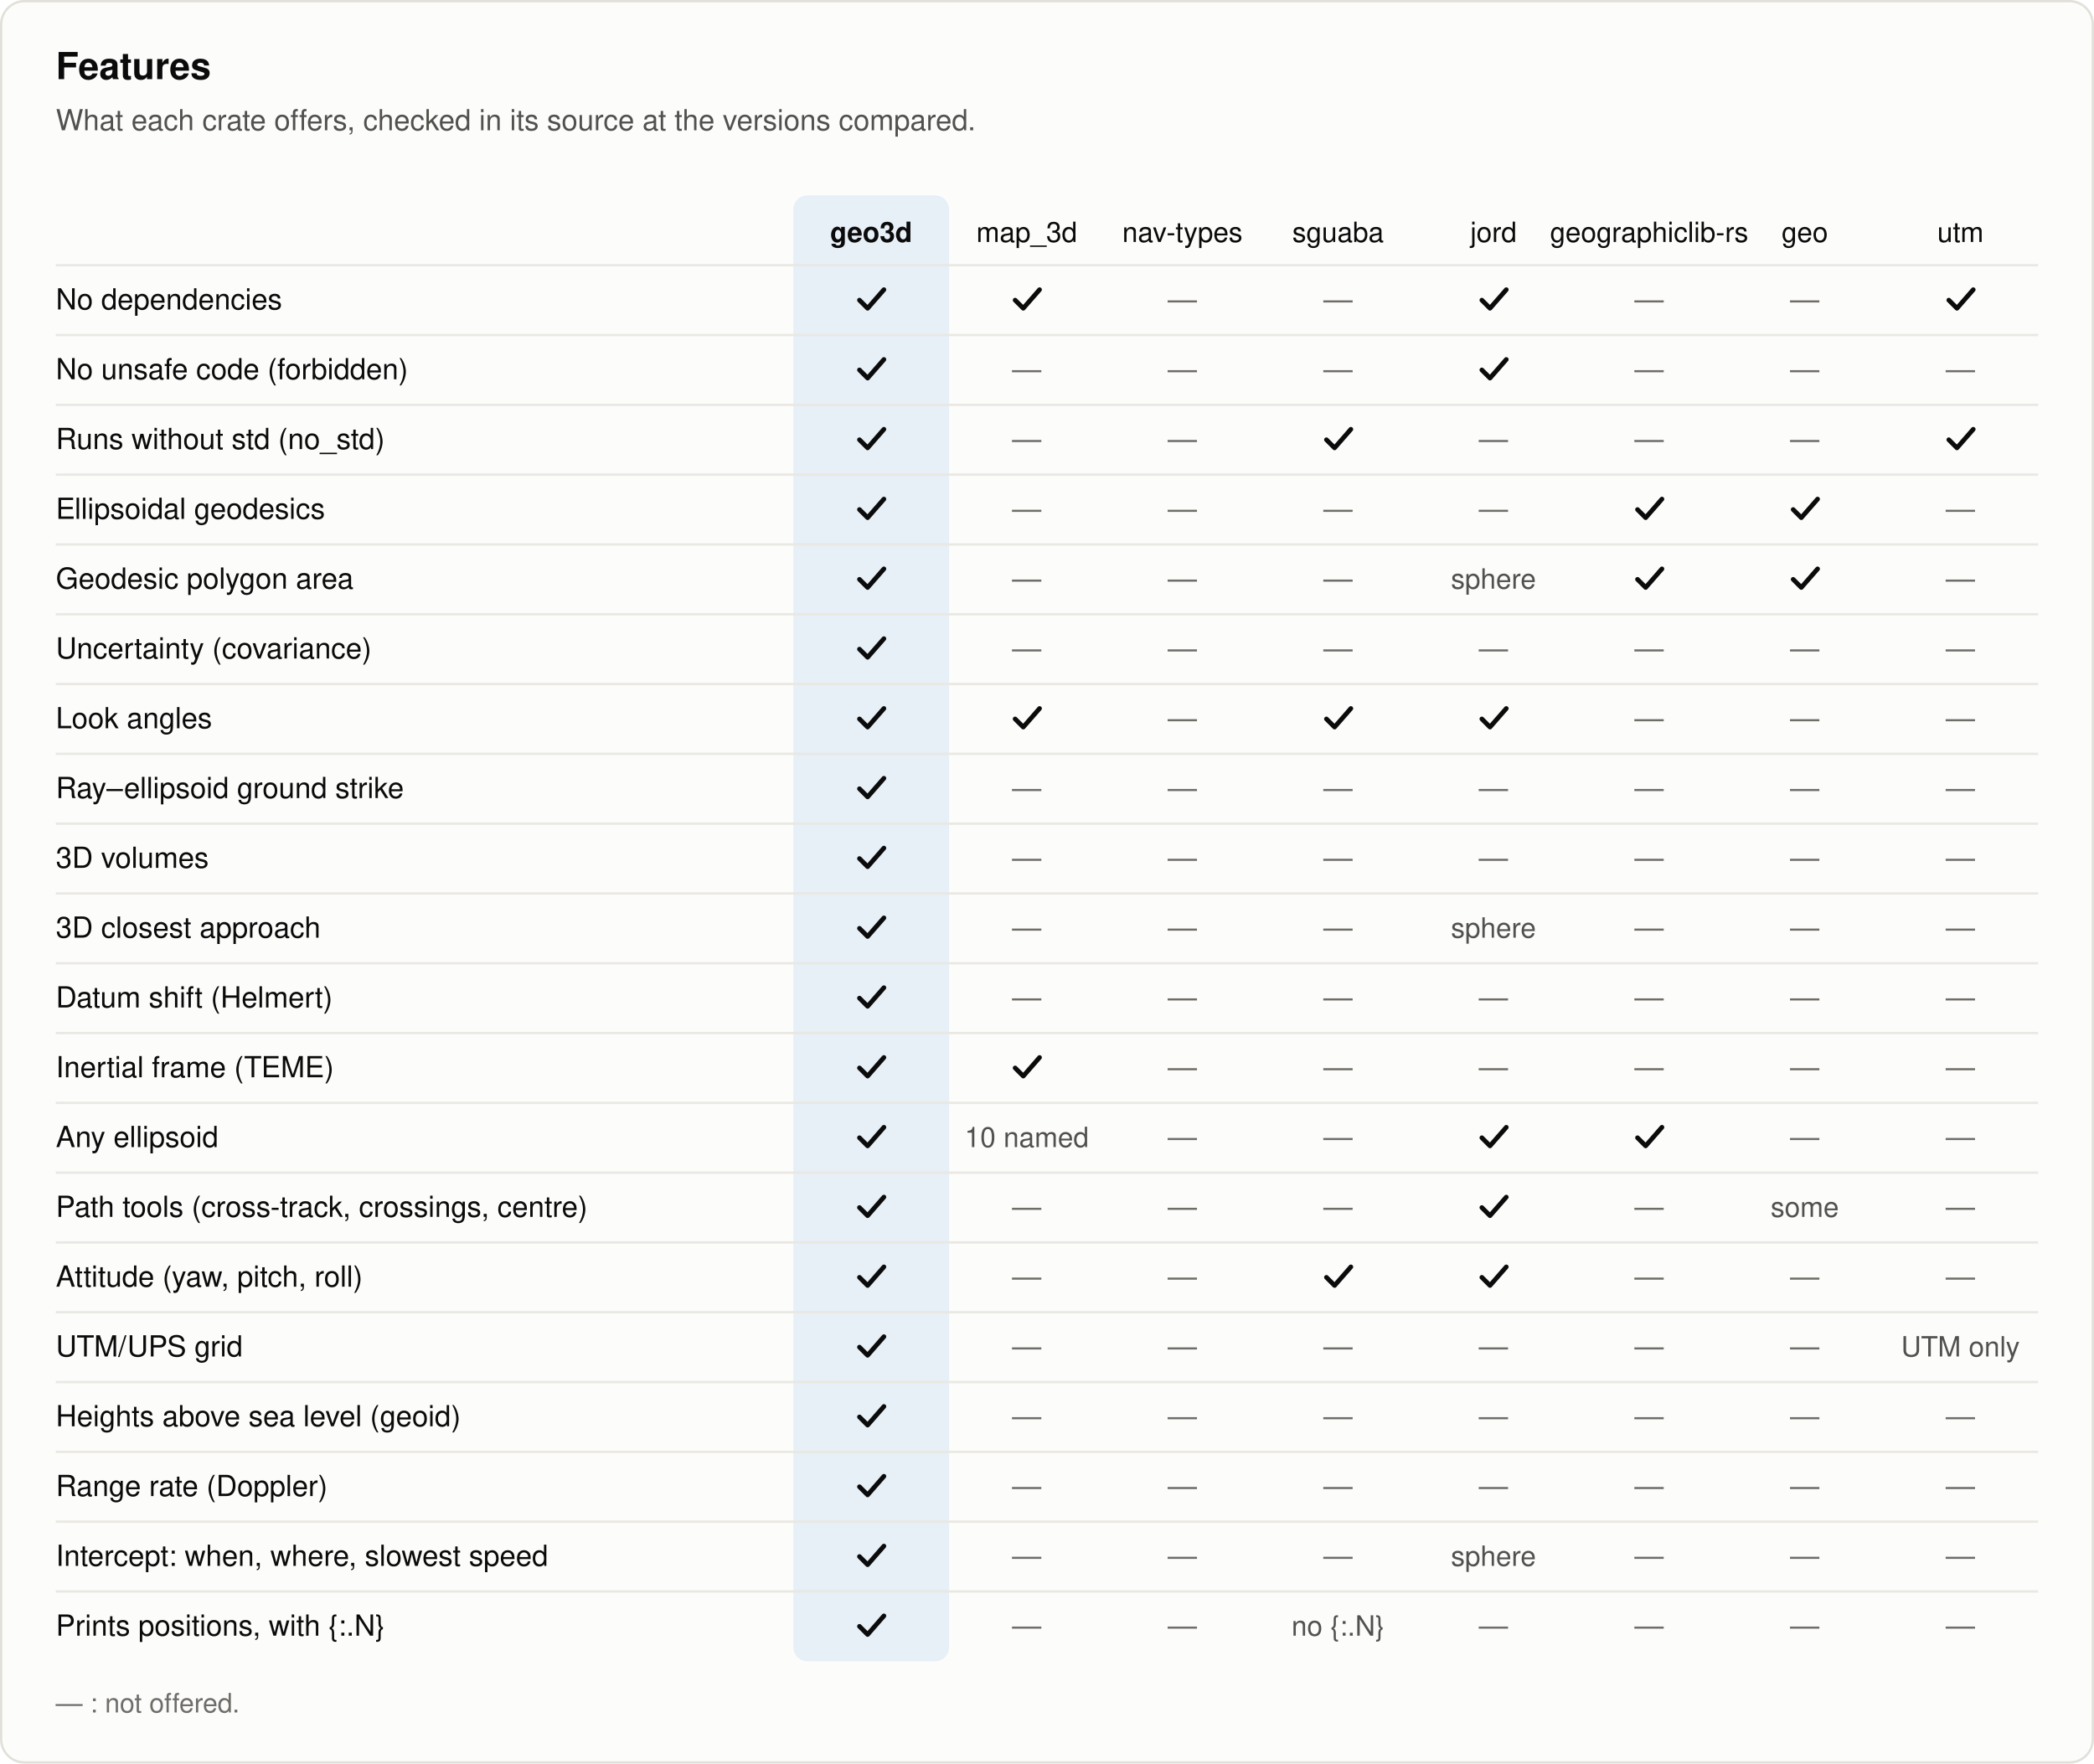
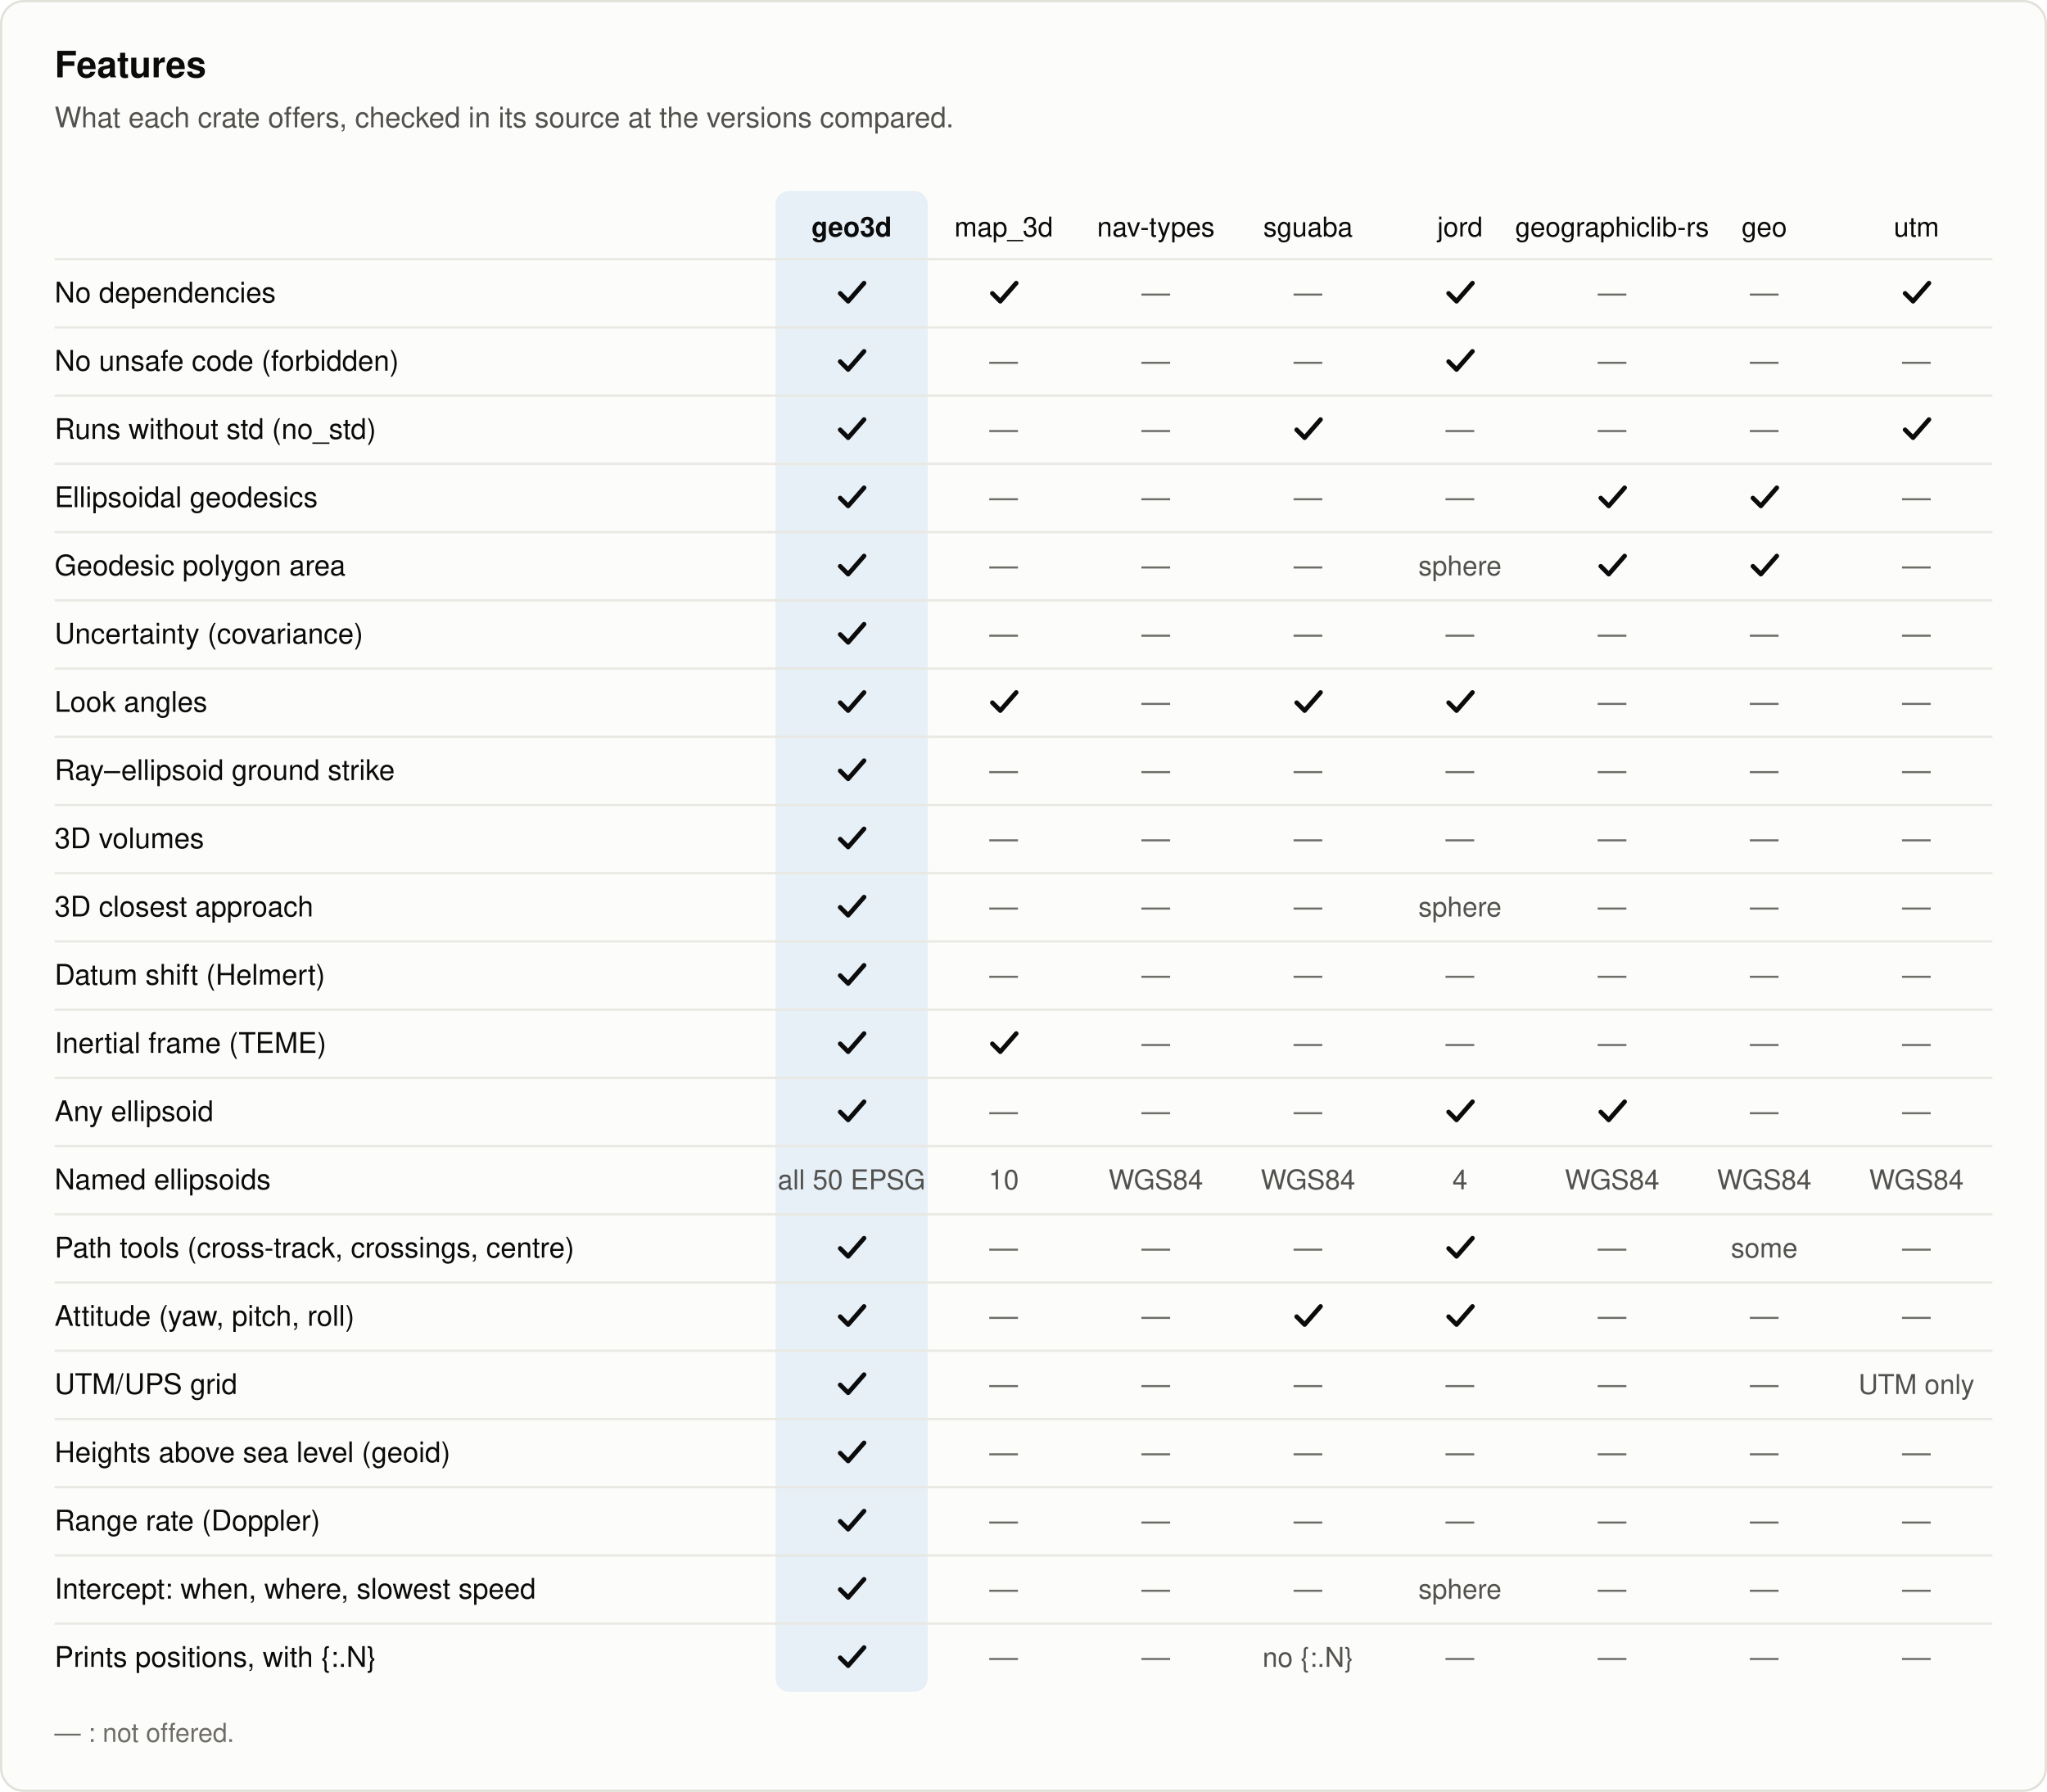
- <svg xmlns="http://www.w3.org/2000/svg" width="900" height="758" viewBox="0 0 900 758" font-family="system-ui, -apple-system, 'Segoe UI', Helvetica, Arial, sans-serif" role="img" aria-label="Feature matrix: geo3d is the only crate with ground strike, 3D volumes, closest approach, covariance and datum shifts">
-   <rect x="0.5" y="0.5" width="899" height="757" rx="10" fill="#fcfcfb" stroke="#e1e0d9" />
+ <svg xmlns="http://www.w3.org/2000/svg" width="900" height="788" viewBox="0 0 900 788" font-family="system-ui, -apple-system, 'Segoe UI', Helvetica, Arial, sans-serif" role="img" aria-label="Feature matrix: geo3d is the only crate with ground strike, 3D volumes, closest approach, covariance and datum shifts">
+   <rect x="0.5" y="0.5" width="899" height="787" rx="10" fill="#fcfcfb" stroke="#e1e0d9" />
  <text x="24.0" y="34.0" font-size="16" font-weight="600" fill="#0b0b0b" text-anchor="start">Features</text>
  <text x="24.0" y="56.0" font-size="12.5" font-weight="400" fill="#52514e" text-anchor="start">What each crate offers, checked in its source at the versions compared.</text>
-   <rect x="341.0" y="84.0" width="66.9" height="630.0" rx="6" fill="#e7eff7" />
+   <rect x="341.0" y="84.0" width="66.9" height="660.0" rx="6" fill="#e7eff7" />
  <text x="374.4" y="104.0" font-size="12" font-weight="600" fill="#0b0b0b" text-anchor="middle">geo3d</text>
  <text x="441.3" y="104.0" font-size="12" font-weight="500" fill="#0b0b0b" text-anchor="middle">map_3d</text>
  <text x="508.2" y="104.0" font-size="12" font-weight="500" fill="#0b0b0b" text-anchor="middle">nav-types</text>
  <text x="575.1" y="104.0" font-size="12" font-weight="500" fill="#0b0b0b" text-anchor="middle">sguaba</text>
  <text x="641.9" y="104.0" font-size="12" font-weight="500" fill="#0b0b0b" text-anchor="middle">jord</text>
  <text x="708.8" y="104.0" font-size="12" font-weight="500" fill="#0b0b0b" text-anchor="middle">geographiclib-rs</text>
  <text x="775.7" y="104.0" font-size="12" font-weight="500" fill="#0b0b0b" text-anchor="middle">geo</text>
  <text x="842.6" y="104.0" font-size="12" font-weight="500" fill="#0b0b0b" text-anchor="middle">utm</text>
  <line x1="24" y1="114.0" x2="876" y2="114.0" stroke="#e9e8e2" />
  <text x="24.0" y="133.0" font-size="12.5" font-weight="400" fill="#0b0b0b" text-anchor="start">No dependencies</text>
  <path d="M369.4,129.0 L372.9,132.5 L379.9,124.5" stroke="#0b0b0b" stroke-width="2" fill="none" stroke-linecap="round" stroke-linejoin="round" />
  <path d="M436.3,129.0 L439.8,132.5 L446.8,124.5" stroke="#0b0b0b" stroke-width="2" fill="none" stroke-linecap="round" stroke-linejoin="round" />
  <text x="508.2" y="133.0" font-size="12.5" font-weight="400" fill="#6f6d68" text-anchor="middle">—</text>
  <text x="575.1" y="133.0" font-size="12.5" font-weight="400" fill="#6f6d68" text-anchor="middle">—</text>
  <path d="M636.9,129.0 L640.4,132.5 L647.4,124.5" stroke="#0b0b0b" stroke-width="2" fill="none" stroke-linecap="round" stroke-linejoin="round" />
  <text x="708.8" y="133.0" font-size="12.5" font-weight="400" fill="#6f6d68" text-anchor="middle">—</text>
  <text x="775.7" y="133.0" font-size="12.5" font-weight="400" fill="#6f6d68" text-anchor="middle">—</text>
  <path d="M837.6,129.0 L841.1,132.5 L848.1,124.5" stroke="#0b0b0b" stroke-width="2" fill="none" stroke-linecap="round" stroke-linejoin="round" />
  <line x1="24" y1="144.0" x2="876" y2="144.0" stroke="#e9e8e2" />
  <text x="24.0" y="163.0" font-size="12.5" font-weight="400" fill="#0b0b0b" text-anchor="start">No unsafe code (forbidden)</text>
  <path d="M369.4,159.0 L372.9,162.5 L379.9,154.5" stroke="#0b0b0b" stroke-width="2" fill="none" stroke-linecap="round" stroke-linejoin="round" />
  <text x="441.3" y="163.0" font-size="12.5" font-weight="400" fill="#6f6d68" text-anchor="middle">—</text>
  <text x="508.2" y="163.0" font-size="12.5" font-weight="400" fill="#6f6d68" text-anchor="middle">—</text>
  <text x="575.1" y="163.0" font-size="12.5" font-weight="400" fill="#6f6d68" text-anchor="middle">—</text>
  <path d="M636.9,159.0 L640.4,162.5 L647.4,154.5" stroke="#0b0b0b" stroke-width="2" fill="none" stroke-linecap="round" stroke-linejoin="round" />
  <text x="708.8" y="163.0" font-size="12.5" font-weight="400" fill="#6f6d68" text-anchor="middle">—</text>
  <text x="775.7" y="163.0" font-size="12.5" font-weight="400" fill="#6f6d68" text-anchor="middle">—</text>
  <text x="842.6" y="163.0" font-size="12.5" font-weight="400" fill="#6f6d68" text-anchor="middle">—</text>
  <line x1="24" y1="174.0" x2="876" y2="174.0" stroke="#e9e8e2" />
  <text x="24.0" y="193.0" font-size="12.5" font-weight="400" fill="#0b0b0b" text-anchor="start">Runs without std (no_std)</text>
  <path d="M369.4,189.0 L372.9,192.5 L379.9,184.5" stroke="#0b0b0b" stroke-width="2" fill="none" stroke-linecap="round" stroke-linejoin="round" />
  <text x="441.3" y="193.0" font-size="12.5" font-weight="400" fill="#6f6d68" text-anchor="middle">—</text>
  <text x="508.2" y="193.0" font-size="12.5" font-weight="400" fill="#6f6d68" text-anchor="middle">—</text>
  <path d="M570.1,189.0 L573.6,192.5 L580.6,184.5" stroke="#0b0b0b" stroke-width="2" fill="none" stroke-linecap="round" stroke-linejoin="round" />
  <text x="641.9" y="193.0" font-size="12.5" font-weight="400" fill="#6f6d68" text-anchor="middle">—</text>
  <text x="708.8" y="193.0" font-size="12.5" font-weight="400" fill="#6f6d68" text-anchor="middle">—</text>
  <text x="775.7" y="193.0" font-size="12.5" font-weight="400" fill="#6f6d68" text-anchor="middle">—</text>
  <path d="M837.6,189.0 L841.1,192.5 L848.1,184.5" stroke="#0b0b0b" stroke-width="2" fill="none" stroke-linecap="round" stroke-linejoin="round" />
  <line x1="24" y1="204.0" x2="876" y2="204.0" stroke="#e9e8e2" />
  <text x="24.0" y="223.0" font-size="12.5" font-weight="400" fill="#0b0b0b" text-anchor="start">Ellipsoidal geodesics</text>
  <path d="M369.4,219.0 L372.9,222.5 L379.9,214.5" stroke="#0b0b0b" stroke-width="2" fill="none" stroke-linecap="round" stroke-linejoin="round" />
  <text x="441.3" y="223.0" font-size="12.5" font-weight="400" fill="#6f6d68" text-anchor="middle">—</text>
  <text x="508.2" y="223.0" font-size="12.5" font-weight="400" fill="#6f6d68" text-anchor="middle">—</text>
  <text x="575.1" y="223.0" font-size="12.5" font-weight="400" fill="#6f6d68" text-anchor="middle">—</text>
  <text x="641.9" y="223.0" font-size="12.5" font-weight="400" fill="#6f6d68" text-anchor="middle">—</text>
  <path d="M703.8,219.0 L707.3,222.5 L714.3,214.5" stroke="#0b0b0b" stroke-width="2" fill="none" stroke-linecap="round" stroke-linejoin="round" />
  <path d="M770.7,219.0 L774.2,222.5 L781.2,214.5" stroke="#0b0b0b" stroke-width="2" fill="none" stroke-linecap="round" stroke-linejoin="round" />
  <text x="842.6" y="223.0" font-size="12.5" font-weight="400" fill="#6f6d68" text-anchor="middle">—</text>
  <line x1="24" y1="234.0" x2="876" y2="234.0" stroke="#e9e8e2" />
  <text x="24.0" y="253.0" font-size="12.5" font-weight="400" fill="#0b0b0b" text-anchor="start">Geodesic polygon area</text>
  <path d="M369.4,249.0 L372.9,252.5 L379.9,244.5" stroke="#0b0b0b" stroke-width="2" fill="none" stroke-linecap="round" stroke-linejoin="round" />
  <text x="441.3" y="253.0" font-size="12.5" font-weight="400" fill="#6f6d68" text-anchor="middle">—</text>
  <text x="508.2" y="253.0" font-size="12.5" font-weight="400" fill="#6f6d68" text-anchor="middle">—</text>
  <text x="575.1" y="253.0" font-size="12.5" font-weight="400" fill="#6f6d68" text-anchor="middle">—</text>
  <text x="641.9" y="253.0" font-size="12" font-weight="500" fill="#52514e" text-anchor="middle">sphere</text>
  <path d="M703.8,249.0 L707.3,252.5 L714.3,244.5" stroke="#0b0b0b" stroke-width="2" fill="none" stroke-linecap="round" stroke-linejoin="round" />
  <path d="M770.7,249.0 L774.2,252.5 L781.2,244.5" stroke="#0b0b0b" stroke-width="2" fill="none" stroke-linecap="round" stroke-linejoin="round" />
  <text x="842.6" y="253.0" font-size="12.5" font-weight="400" fill="#6f6d68" text-anchor="middle">—</text>
  <line x1="24" y1="264.0" x2="876" y2="264.0" stroke="#e9e8e2" />
  <text x="24.0" y="283.0" font-size="12.5" font-weight="400" fill="#0b0b0b" text-anchor="start">Uncertainty (covariance)</text>
  <path d="M369.4,279.0 L372.9,282.5 L379.9,274.5" stroke="#0b0b0b" stroke-width="2" fill="none" stroke-linecap="round" stroke-linejoin="round" />
  <text x="441.3" y="283.0" font-size="12.5" font-weight="400" fill="#6f6d68" text-anchor="middle">—</text>
  <text x="508.2" y="283.0" font-size="12.5" font-weight="400" fill="#6f6d68" text-anchor="middle">—</text>
  <text x="575.1" y="283.0" font-size="12.5" font-weight="400" fill="#6f6d68" text-anchor="middle">—</text>
  <text x="641.9" y="283.0" font-size="12.5" font-weight="400" fill="#6f6d68" text-anchor="middle">—</text>
  <text x="708.8" y="283.0" font-size="12.5" font-weight="400" fill="#6f6d68" text-anchor="middle">—</text>
  <text x="775.7" y="283.0" font-size="12.5" font-weight="400" fill="#6f6d68" text-anchor="middle">—</text>
  <text x="842.6" y="283.0" font-size="12.5" font-weight="400" fill="#6f6d68" text-anchor="middle">—</text>
  <line x1="24" y1="294.0" x2="876" y2="294.0" stroke="#e9e8e2" />
  <text x="24.0" y="313.0" font-size="12.5" font-weight="400" fill="#0b0b0b" text-anchor="start">Look angles</text>
  <path d="M369.4,309.0 L372.9,312.5 L379.9,304.5" stroke="#0b0b0b" stroke-width="2" fill="none" stroke-linecap="round" stroke-linejoin="round" />
  <path d="M436.3,309.0 L439.8,312.5 L446.8,304.5" stroke="#0b0b0b" stroke-width="2" fill="none" stroke-linecap="round" stroke-linejoin="round" />
  <text x="508.2" y="313.0" font-size="12.5" font-weight="400" fill="#6f6d68" text-anchor="middle">—</text>
  <path d="M570.1,309.0 L573.6,312.5 L580.6,304.5" stroke="#0b0b0b" stroke-width="2" fill="none" stroke-linecap="round" stroke-linejoin="round" />
  <path d="M636.9,309.0 L640.4,312.5 L647.4,304.5" stroke="#0b0b0b" stroke-width="2" fill="none" stroke-linecap="round" stroke-linejoin="round" />
  <text x="708.8" y="313.0" font-size="12.5" font-weight="400" fill="#6f6d68" text-anchor="middle">—</text>
  <text x="775.7" y="313.0" font-size="12.5" font-weight="400" fill="#6f6d68" text-anchor="middle">—</text>
  <text x="842.6" y="313.0" font-size="12.5" font-weight="400" fill="#6f6d68" text-anchor="middle">—</text>
  <line x1="24" y1="324.0" x2="876" y2="324.0" stroke="#e9e8e2" />
  <text x="24.0" y="343.0" font-size="12.5" font-weight="400" fill="#0b0b0b" text-anchor="start">Ray–ellipsoid ground strike</text>
  <path d="M369.4,339.0 L372.9,342.5 L379.9,334.5" stroke="#0b0b0b" stroke-width="2" fill="none" stroke-linecap="round" stroke-linejoin="round" />
  <text x="441.3" y="343.0" font-size="12.5" font-weight="400" fill="#6f6d68" text-anchor="middle">—</text>
  <text x="508.2" y="343.0" font-size="12.5" font-weight="400" fill="#6f6d68" text-anchor="middle">—</text>
  <text x="575.1" y="343.0" font-size="12.5" font-weight="400" fill="#6f6d68" text-anchor="middle">—</text>
  <text x="641.9" y="343.0" font-size="12.5" font-weight="400" fill="#6f6d68" text-anchor="middle">—</text>
  <text x="708.8" y="343.0" font-size="12.5" font-weight="400" fill="#6f6d68" text-anchor="middle">—</text>
  <text x="775.7" y="343.0" font-size="12.5" font-weight="400" fill="#6f6d68" text-anchor="middle">—</text>
  <text x="842.6" y="343.0" font-size="12.5" font-weight="400" fill="#6f6d68" text-anchor="middle">—</text>
  <line x1="24" y1="354.0" x2="876" y2="354.0" stroke="#e9e8e2" />
  <text x="24.0" y="373.0" font-size="12.5" font-weight="400" fill="#0b0b0b" text-anchor="start">3D volumes</text>
  <path d="M369.4,369.0 L372.9,372.5 L379.9,364.5" stroke="#0b0b0b" stroke-width="2" fill="none" stroke-linecap="round" stroke-linejoin="round" />
  <text x="441.3" y="373.0" font-size="12.5" font-weight="400" fill="#6f6d68" text-anchor="middle">—</text>
  <text x="508.2" y="373.0" font-size="12.5" font-weight="400" fill="#6f6d68" text-anchor="middle">—</text>
  <text x="575.1" y="373.0" font-size="12.5" font-weight="400" fill="#6f6d68" text-anchor="middle">—</text>
  <text x="641.9" y="373.0" font-size="12.5" font-weight="400" fill="#6f6d68" text-anchor="middle">—</text>
  <text x="708.8" y="373.0" font-size="12.5" font-weight="400" fill="#6f6d68" text-anchor="middle">—</text>
  <text x="775.7" y="373.0" font-size="12.5" font-weight="400" fill="#6f6d68" text-anchor="middle">—</text>
  <text x="842.6" y="373.0" font-size="12.5" font-weight="400" fill="#6f6d68" text-anchor="middle">—</text>
  <line x1="24" y1="384.0" x2="876" y2="384.0" stroke="#e9e8e2" />
  <text x="24.0" y="403.0" font-size="12.5" font-weight="400" fill="#0b0b0b" text-anchor="start">3D closest approach</text>
  <path d="M369.4,399.0 L372.9,402.5 L379.9,394.5" stroke="#0b0b0b" stroke-width="2" fill="none" stroke-linecap="round" stroke-linejoin="round" />
  <text x="441.3" y="403.0" font-size="12.5" font-weight="400" fill="#6f6d68" text-anchor="middle">—</text>
  <text x="508.2" y="403.0" font-size="12.5" font-weight="400" fill="#6f6d68" text-anchor="middle">—</text>
  <text x="575.1" y="403.0" font-size="12.5" font-weight="400" fill="#6f6d68" text-anchor="middle">—</text>
  <text x="641.9" y="403.0" font-size="12" font-weight="500" fill="#52514e" text-anchor="middle">sphere</text>
  <text x="708.8" y="403.0" font-size="12.5" font-weight="400" fill="#6f6d68" text-anchor="middle">—</text>
  <text x="775.7" y="403.0" font-size="12.5" font-weight="400" fill="#6f6d68" text-anchor="middle">—</text>
  <text x="842.6" y="403.0" font-size="12.5" font-weight="400" fill="#6f6d68" text-anchor="middle">—</text>
  <line x1="24" y1="414.0" x2="876" y2="414.0" stroke="#e9e8e2" />
  <text x="24.0" y="433.0" font-size="12.5" font-weight="400" fill="#0b0b0b" text-anchor="start">Datum shift (Helmert)</text>
  <path d="M369.4,429.0 L372.9,432.5 L379.9,424.5" stroke="#0b0b0b" stroke-width="2" fill="none" stroke-linecap="round" stroke-linejoin="round" />
  <text x="441.3" y="433.0" font-size="12.5" font-weight="400" fill="#6f6d68" text-anchor="middle">—</text>
  <text x="508.2" y="433.0" font-size="12.5" font-weight="400" fill="#6f6d68" text-anchor="middle">—</text>
  <text x="575.1" y="433.0" font-size="12.5" font-weight="400" fill="#6f6d68" text-anchor="middle">—</text>
  <text x="641.9" y="433.0" font-size="12.5" font-weight="400" fill="#6f6d68" text-anchor="middle">—</text>
  <text x="708.8" y="433.0" font-size="12.5" font-weight="400" fill="#6f6d68" text-anchor="middle">—</text>
  <text x="775.7" y="433.0" font-size="12.5" font-weight="400" fill="#6f6d68" text-anchor="middle">—</text>
  <text x="842.6" y="433.0" font-size="12.5" font-weight="400" fill="#6f6d68" text-anchor="middle">—</text>
  <line x1="24" y1="444.0" x2="876" y2="444.0" stroke="#e9e8e2" />
  <text x="24.0" y="463.0" font-size="12.5" font-weight="400" fill="#0b0b0b" text-anchor="start">Inertial frame (TEME)</text>
  <path d="M369.4,459.0 L372.9,462.5 L379.9,454.5" stroke="#0b0b0b" stroke-width="2" fill="none" stroke-linecap="round" stroke-linejoin="round" />
  <path d="M436.3,459.0 L439.8,462.5 L446.8,454.5" stroke="#0b0b0b" stroke-width="2" fill="none" stroke-linecap="round" stroke-linejoin="round" />
  <text x="508.2" y="463.0" font-size="12.5" font-weight="400" fill="#6f6d68" text-anchor="middle">—</text>
  <text x="575.1" y="463.0" font-size="12.5" font-weight="400" fill="#6f6d68" text-anchor="middle">—</text>
  <text x="641.9" y="463.0" font-size="12.5" font-weight="400" fill="#6f6d68" text-anchor="middle">—</text>
  <text x="708.8" y="463.0" font-size="12.5" font-weight="400" fill="#6f6d68" text-anchor="middle">—</text>
  <text x="775.7" y="463.0" font-size="12.5" font-weight="400" fill="#6f6d68" text-anchor="middle">—</text>
  <text x="842.6" y="463.0" font-size="12.5" font-weight="400" fill="#6f6d68" text-anchor="middle">—</text>
  <line x1="24" y1="474.0" x2="876" y2="474.0" stroke="#e9e8e2" />
  <text x="24.0" y="493.0" font-size="12.5" font-weight="400" fill="#0b0b0b" text-anchor="start">Any ellipsoid</text>
  <path d="M369.4,489.0 L372.9,492.5 L379.9,484.5" stroke="#0b0b0b" stroke-width="2" fill="none" stroke-linecap="round" stroke-linejoin="round" />
-   <text x="441.3" y="493.0" font-size="12" font-weight="500" fill="#52514e" text-anchor="middle">10 named</text>
+   <text x="441.3" y="493.0" font-size="12.5" font-weight="400" fill="#6f6d68" text-anchor="middle">—</text>
  <text x="508.2" y="493.0" font-size="12.5" font-weight="400" fill="#6f6d68" text-anchor="middle">—</text>
  <text x="575.1" y="493.0" font-size="12.5" font-weight="400" fill="#6f6d68" text-anchor="middle">—</text>
  <path d="M636.9,489.0 L640.4,492.5 L647.4,484.5" stroke="#0b0b0b" stroke-width="2" fill="none" stroke-linecap="round" stroke-linejoin="round" />
  <path d="M703.8,489.0 L707.3,492.5 L714.3,484.5" stroke="#0b0b0b" stroke-width="2" fill="none" stroke-linecap="round" stroke-linejoin="round" />
  <text x="775.7" y="493.0" font-size="12.5" font-weight="400" fill="#6f6d68" text-anchor="middle">—</text>
  <text x="842.6" y="493.0" font-size="12.5" font-weight="400" fill="#6f6d68" text-anchor="middle">—</text>
  <line x1="24" y1="504.0" x2="876" y2="504.0" stroke="#e9e8e2" />
-   <text x="24.0" y="523.0" font-size="12.5" font-weight="400" fill="#0b0b0b" text-anchor="start">Path tools (cross-track, crossings, centre)</text>
-   <path d="M369.4,519.0 L372.9,522.5 L379.9,514.5" stroke="#0b0b0b" stroke-width="2" fill="none" stroke-linecap="round" stroke-linejoin="round" />
-   <text x="441.3" y="523.0" font-size="12.5" font-weight="400" fill="#6f6d68" text-anchor="middle">—</text>
-   <text x="508.2" y="523.0" font-size="12.5" font-weight="400" fill="#6f6d68" text-anchor="middle">—</text>
-   <text x="575.1" y="523.0" font-size="12.5" font-weight="400" fill="#6f6d68" text-anchor="middle">—</text>
-   <path d="M636.9,519.0 L640.4,522.5 L647.4,514.5" stroke="#0b0b0b" stroke-width="2" fill="none" stroke-linecap="round" stroke-linejoin="round" />
-   <text x="708.8" y="523.0" font-size="12.5" font-weight="400" fill="#6f6d68" text-anchor="middle">—</text>
-   <text x="775.7" y="523.0" font-size="12" font-weight="500" fill="#52514e" text-anchor="middle">some</text>
-   <text x="842.6" y="523.0" font-size="12.5" font-weight="400" fill="#6f6d68" text-anchor="middle">—</text>
+   <text x="24.0" y="523.0" font-size="12.5" font-weight="400" fill="#0b0b0b" text-anchor="start">Named ellipsoids</text>
+   <text x="374.4" y="523.0" font-size="12" font-weight="500" fill="#52514e" text-anchor="middle">all 50 EPSG</text>
+   <text x="441.3" y="523.0" font-size="12" font-weight="500" fill="#52514e" text-anchor="middle">10</text>
+   <text x="508.2" y="523.0" font-size="12" font-weight="500" fill="#52514e" text-anchor="middle">WGS84</text>
+   <text x="575.1" y="523.0" font-size="12" font-weight="500" fill="#52514e" text-anchor="middle">WGS84</text>
+   <text x="641.9" y="523.0" font-size="12" font-weight="500" fill="#52514e" text-anchor="middle">4</text>
+   <text x="708.8" y="523.0" font-size="12" font-weight="500" fill="#52514e" text-anchor="middle">WGS84</text>
+   <text x="775.7" y="523.0" font-size="12" font-weight="500" fill="#52514e" text-anchor="middle">WGS84</text>
+   <text x="842.6" y="523.0" font-size="12" font-weight="500" fill="#52514e" text-anchor="middle">WGS84</text>
  <line x1="24" y1="534.0" x2="876" y2="534.0" stroke="#e9e8e2" />
-   <text x="24.0" y="553.0" font-size="12.5" font-weight="400" fill="#0b0b0b" text-anchor="start">Attitude (yaw, pitch, roll)</text>
+   <text x="24.0" y="553.0" font-size="12.5" font-weight="400" fill="#0b0b0b" text-anchor="start">Path tools (cross-track, crossings, centre)</text>
  <path d="M369.4,549.0 L372.9,552.5 L379.9,544.5" stroke="#0b0b0b" stroke-width="2" fill="none" stroke-linecap="round" stroke-linejoin="round" />
  <text x="441.3" y="553.0" font-size="12.5" font-weight="400" fill="#6f6d68" text-anchor="middle">—</text>
  <text x="508.2" y="553.0" font-size="12.5" font-weight="400" fill="#6f6d68" text-anchor="middle">—</text>
-   <path d="M570.1,549.0 L573.6,552.5 L580.6,544.5" stroke="#0b0b0b" stroke-width="2" fill="none" stroke-linecap="round" stroke-linejoin="round" />
+   <text x="575.1" y="553.0" font-size="12.5" font-weight="400" fill="#6f6d68" text-anchor="middle">—</text>
  <path d="M636.9,549.0 L640.4,552.5 L647.4,544.5" stroke="#0b0b0b" stroke-width="2" fill="none" stroke-linecap="round" stroke-linejoin="round" />
  <text x="708.8" y="553.0" font-size="12.5" font-weight="400" fill="#6f6d68" text-anchor="middle">—</text>
-   <text x="775.7" y="553.0" font-size="12.5" font-weight="400" fill="#6f6d68" text-anchor="middle">—</text>
+   <text x="775.7" y="553.0" font-size="12" font-weight="500" fill="#52514e" text-anchor="middle">some</text>
  <text x="842.6" y="553.0" font-size="12.5" font-weight="400" fill="#6f6d68" text-anchor="middle">—</text>
  <line x1="24" y1="564.0" x2="876" y2="564.0" stroke="#e9e8e2" />
-   <text x="24.0" y="583.0" font-size="12.5" font-weight="400" fill="#0b0b0b" text-anchor="start">UTM/UPS grid</text>
+   <text x="24.0" y="583.0" font-size="12.5" font-weight="400" fill="#0b0b0b" text-anchor="start">Attitude (yaw, pitch, roll)</text>
  <path d="M369.4,579.0 L372.9,582.5 L379.9,574.5" stroke="#0b0b0b" stroke-width="2" fill="none" stroke-linecap="round" stroke-linejoin="round" />
  <text x="441.3" y="583.0" font-size="12.5" font-weight="400" fill="#6f6d68" text-anchor="middle">—</text>
  <text x="508.2" y="583.0" font-size="12.5" font-weight="400" fill="#6f6d68" text-anchor="middle">—</text>
-   <text x="575.1" y="583.0" font-size="12.5" font-weight="400" fill="#6f6d68" text-anchor="middle">—</text>
-   <text x="641.9" y="583.0" font-size="12.5" font-weight="400" fill="#6f6d68" text-anchor="middle">—</text>
+   <path d="M570.1,579.0 L573.6,582.5 L580.6,574.5" stroke="#0b0b0b" stroke-width="2" fill="none" stroke-linecap="round" stroke-linejoin="round" />
+   <path d="M636.9,579.0 L640.4,582.5 L647.4,574.5" stroke="#0b0b0b" stroke-width="2" fill="none" stroke-linecap="round" stroke-linejoin="round" />
  <text x="708.8" y="583.0" font-size="12.5" font-weight="400" fill="#6f6d68" text-anchor="middle">—</text>
  <text x="775.7" y="583.0" font-size="12.5" font-weight="400" fill="#6f6d68" text-anchor="middle">—</text>
-   <text x="842.6" y="583.0" font-size="12" font-weight="500" fill="#52514e" text-anchor="middle">UTM only</text>
+   <text x="842.6" y="583.0" font-size="12.5" font-weight="400" fill="#6f6d68" text-anchor="middle">—</text>
  <line x1="24" y1="594.0" x2="876" y2="594.0" stroke="#e9e8e2" />
-   <text x="24.0" y="613.0" font-size="12.5" font-weight="400" fill="#0b0b0b" text-anchor="start">Heights above sea level (geoid)</text>
+   <text x="24.0" y="613.0" font-size="12.5" font-weight="400" fill="#0b0b0b" text-anchor="start">UTM/UPS grid</text>
  <path d="M369.4,609.0 L372.9,612.5 L379.9,604.5" stroke="#0b0b0b" stroke-width="2" fill="none" stroke-linecap="round" stroke-linejoin="round" />
  <text x="441.3" y="613.0" font-size="12.5" font-weight="400" fill="#6f6d68" text-anchor="middle">—</text>
  <text x="508.2" y="613.0" font-size="12.5" font-weight="400" fill="#6f6d68" text-anchor="middle">—</text>
  <text x="575.1" y="613.0" font-size="12.5" font-weight="400" fill="#6f6d68" text-anchor="middle">—</text>
  <text x="641.9" y="613.0" font-size="12.5" font-weight="400" fill="#6f6d68" text-anchor="middle">—</text>
  <text x="708.8" y="613.0" font-size="12.5" font-weight="400" fill="#6f6d68" text-anchor="middle">—</text>
  <text x="775.7" y="613.0" font-size="12.5" font-weight="400" fill="#6f6d68" text-anchor="middle">—</text>
-   <text x="842.6" y="613.0" font-size="12.5" font-weight="400" fill="#6f6d68" text-anchor="middle">—</text>
+   <text x="842.6" y="613.0" font-size="12" font-weight="500" fill="#52514e" text-anchor="middle">UTM only</text>
  <line x1="24" y1="624.0" x2="876" y2="624.0" stroke="#e9e8e2" />
-   <text x="24.0" y="643.0" font-size="12.5" font-weight="400" fill="#0b0b0b" text-anchor="start">Range rate (Doppler)</text>
+   <text x="24.0" y="643.0" font-size="12.5" font-weight="400" fill="#0b0b0b" text-anchor="start">Heights above sea level (geoid)</text>
  <path d="M369.4,639.0 L372.9,642.5 L379.9,634.5" stroke="#0b0b0b" stroke-width="2" fill="none" stroke-linecap="round" stroke-linejoin="round" />
  <text x="441.3" y="643.0" font-size="12.5" font-weight="400" fill="#6f6d68" text-anchor="middle">—</text>
  <text x="508.2" y="643.0" font-size="12.5" font-weight="400" fill="#6f6d68" text-anchor="middle">—</text>
  <text x="575.1" y="643.0" font-size="12.5" font-weight="400" fill="#6f6d68" text-anchor="middle">—</text>
  <text x="641.9" y="643.0" font-size="12.5" font-weight="400" fill="#6f6d68" text-anchor="middle">—</text>
  <text x="708.8" y="643.0" font-size="12.5" font-weight="400" fill="#6f6d68" text-anchor="middle">—</text>
  <text x="775.7" y="643.0" font-size="12.5" font-weight="400" fill="#6f6d68" text-anchor="middle">—</text>
  <text x="842.6" y="643.0" font-size="12.5" font-weight="400" fill="#6f6d68" text-anchor="middle">—</text>
  <line x1="24" y1="654.0" x2="876" y2="654.0" stroke="#e9e8e2" />
-   <text x="24.0" y="673.0" font-size="12.5" font-weight="400" fill="#0b0b0b" text-anchor="start">Intercept: when, where, slowest speed</text>
+   <text x="24.0" y="673.0" font-size="12.5" font-weight="400" fill="#0b0b0b" text-anchor="start">Range rate (Doppler)</text>
  <path d="M369.4,669.0 L372.9,672.5 L379.9,664.5" stroke="#0b0b0b" stroke-width="2" fill="none" stroke-linecap="round" stroke-linejoin="round" />
  <text x="441.3" y="673.0" font-size="12.5" font-weight="400" fill="#6f6d68" text-anchor="middle">—</text>
  <text x="508.2" y="673.0" font-size="12.5" font-weight="400" fill="#6f6d68" text-anchor="middle">—</text>
  <text x="575.1" y="673.0" font-size="12.5" font-weight="400" fill="#6f6d68" text-anchor="middle">—</text>
-   <text x="641.9" y="673.0" font-size="12" font-weight="500" fill="#52514e" text-anchor="middle">sphere</text>
+   <text x="641.9" y="673.0" font-size="12.5" font-weight="400" fill="#6f6d68" text-anchor="middle">—</text>
  <text x="708.8" y="673.0" font-size="12.5" font-weight="400" fill="#6f6d68" text-anchor="middle">—</text>
  <text x="775.7" y="673.0" font-size="12.5" font-weight="400" fill="#6f6d68" text-anchor="middle">—</text>
  <text x="842.6" y="673.0" font-size="12.5" font-weight="400" fill="#6f6d68" text-anchor="middle">—</text>
  <line x1="24" y1="684.0" x2="876" y2="684.0" stroke="#e9e8e2" />
-   <text x="24.0" y="703.0" font-size="12.5" font-weight="400" fill="#0b0b0b" text-anchor="start">Prints positions, with {:.N}</text>
+   <text x="24.0" y="703.0" font-size="12.5" font-weight="400" fill="#0b0b0b" text-anchor="start">Intercept: when, where, slowest speed</text>
  <path d="M369.4,699.0 L372.9,702.5 L379.9,694.5" stroke="#0b0b0b" stroke-width="2" fill="none" stroke-linecap="round" stroke-linejoin="round" />
  <text x="441.3" y="703.0" font-size="12.5" font-weight="400" fill="#6f6d68" text-anchor="middle">—</text>
  <text x="508.2" y="703.0" font-size="12.5" font-weight="400" fill="#6f6d68" text-anchor="middle">—</text>
-   <text x="575.1" y="703.0" font-size="12" font-weight="500" fill="#52514e" text-anchor="middle">no {:.N}</text>
-   <text x="641.9" y="703.0" font-size="12.5" font-weight="400" fill="#6f6d68" text-anchor="middle">—</text>
+   <text x="575.1" y="703.0" font-size="12.5" font-weight="400" fill="#6f6d68" text-anchor="middle">—</text>
+   <text x="641.9" y="703.0" font-size="12" font-weight="500" fill="#52514e" text-anchor="middle">sphere</text>
  <text x="708.8" y="703.0" font-size="12.5" font-weight="400" fill="#6f6d68" text-anchor="middle">—</text>
  <text x="775.7" y="703.0" font-size="12.5" font-weight="400" fill="#6f6d68" text-anchor="middle">—</text>
  <text x="842.6" y="703.0" font-size="12.5" font-weight="400" fill="#6f6d68" text-anchor="middle">—</text>
-   <text x="24.0" y="736.0" font-size="11.5" font-weight="400" fill="#6f6d68" text-anchor="start">— : not offered.</text>
+   <line x1="24" y1="714.0" x2="876" y2="714.0" stroke="#e9e8e2" />
+   <text x="24.0" y="733.0" font-size="12.5" font-weight="400" fill="#0b0b0b" text-anchor="start">Prints positions, with {:.N}</text>
+   <path d="M369.4,729.0 L372.9,732.5 L379.9,724.5" stroke="#0b0b0b" stroke-width="2" fill="none" stroke-linecap="round" stroke-linejoin="round" />
+   <text x="441.3" y="733.0" font-size="12.5" font-weight="400" fill="#6f6d68" text-anchor="middle">—</text>
+   <text x="508.2" y="733.0" font-size="12.5" font-weight="400" fill="#6f6d68" text-anchor="middle">—</text>
+   <text x="575.1" y="733.0" font-size="12" font-weight="500" fill="#52514e" text-anchor="middle">no {:.N}</text>
+   <text x="641.9" y="733.0" font-size="12.5" font-weight="400" fill="#6f6d68" text-anchor="middle">—</text>
+   <text x="708.8" y="733.0" font-size="12.5" font-weight="400" fill="#6f6d68" text-anchor="middle">—</text>
+   <text x="775.7" y="733.0" font-size="12.5" font-weight="400" fill="#6f6d68" text-anchor="middle">—</text>
+   <text x="842.6" y="733.0" font-size="12.5" font-weight="400" fill="#6f6d68" text-anchor="middle">—</text>
+   <text x="24.0" y="766.0" font-size="11.5" font-weight="400" fill="#6f6d68" text-anchor="start">— : not offered.</text>
</svg>
